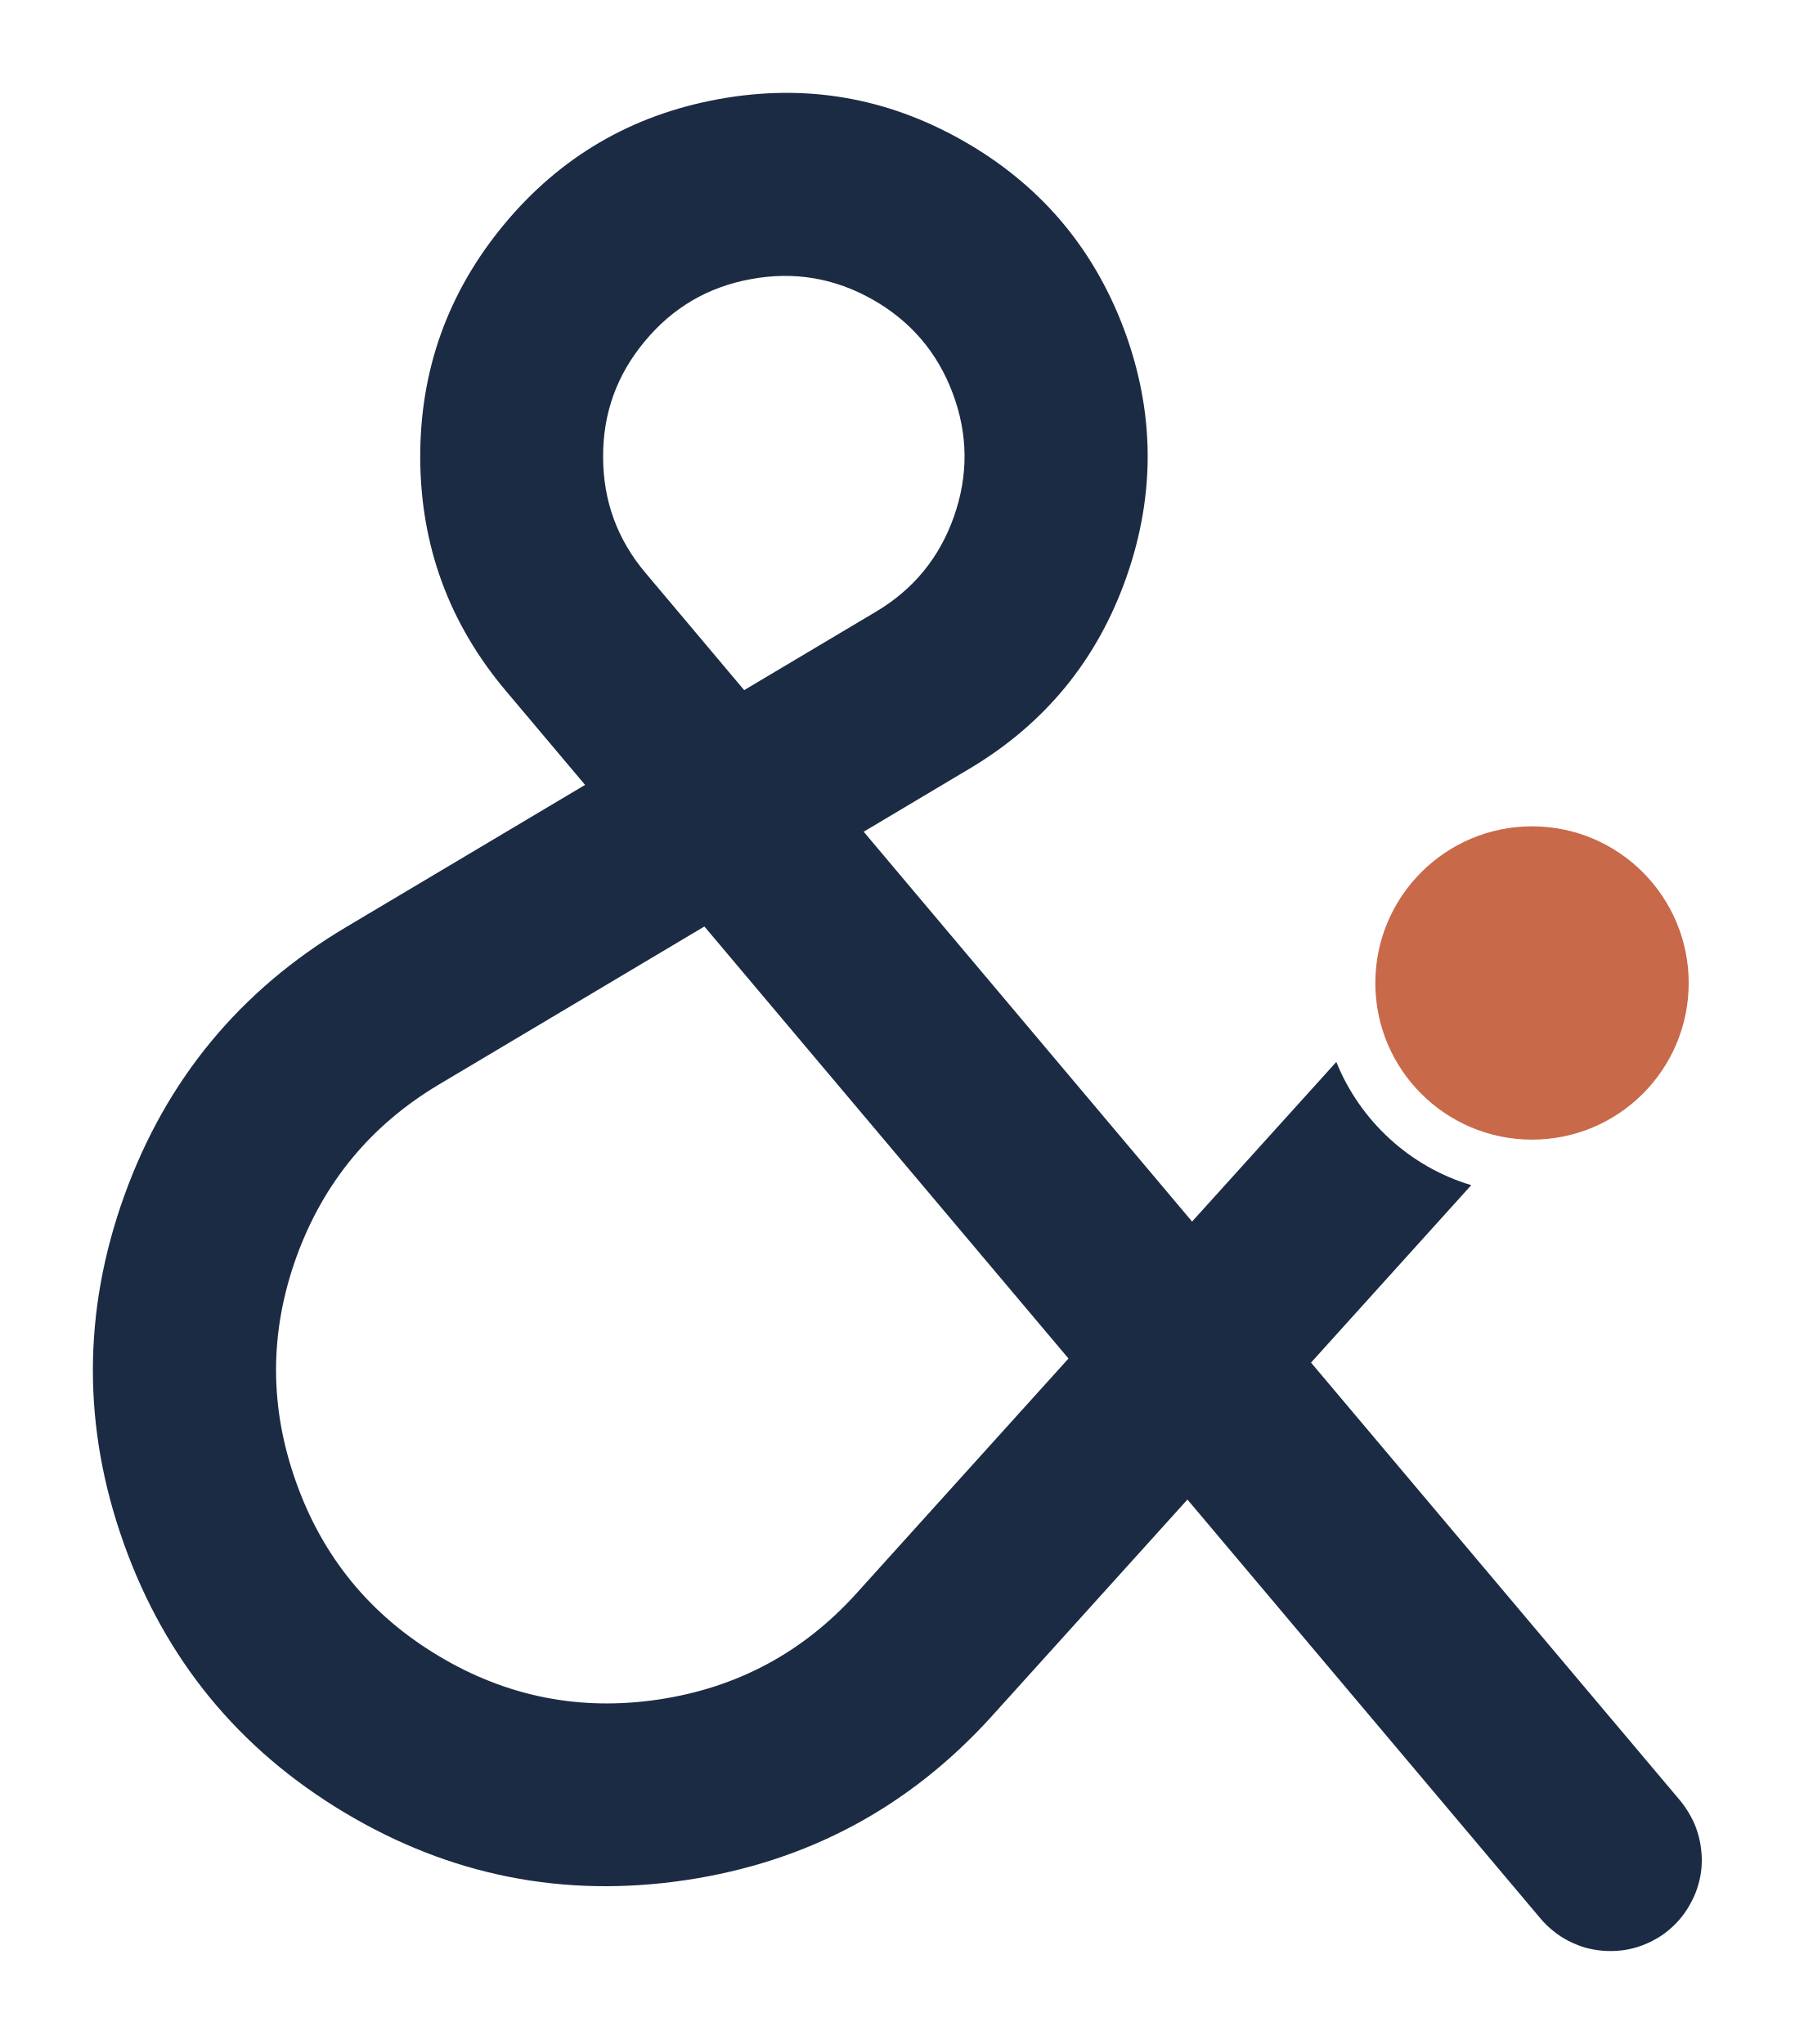
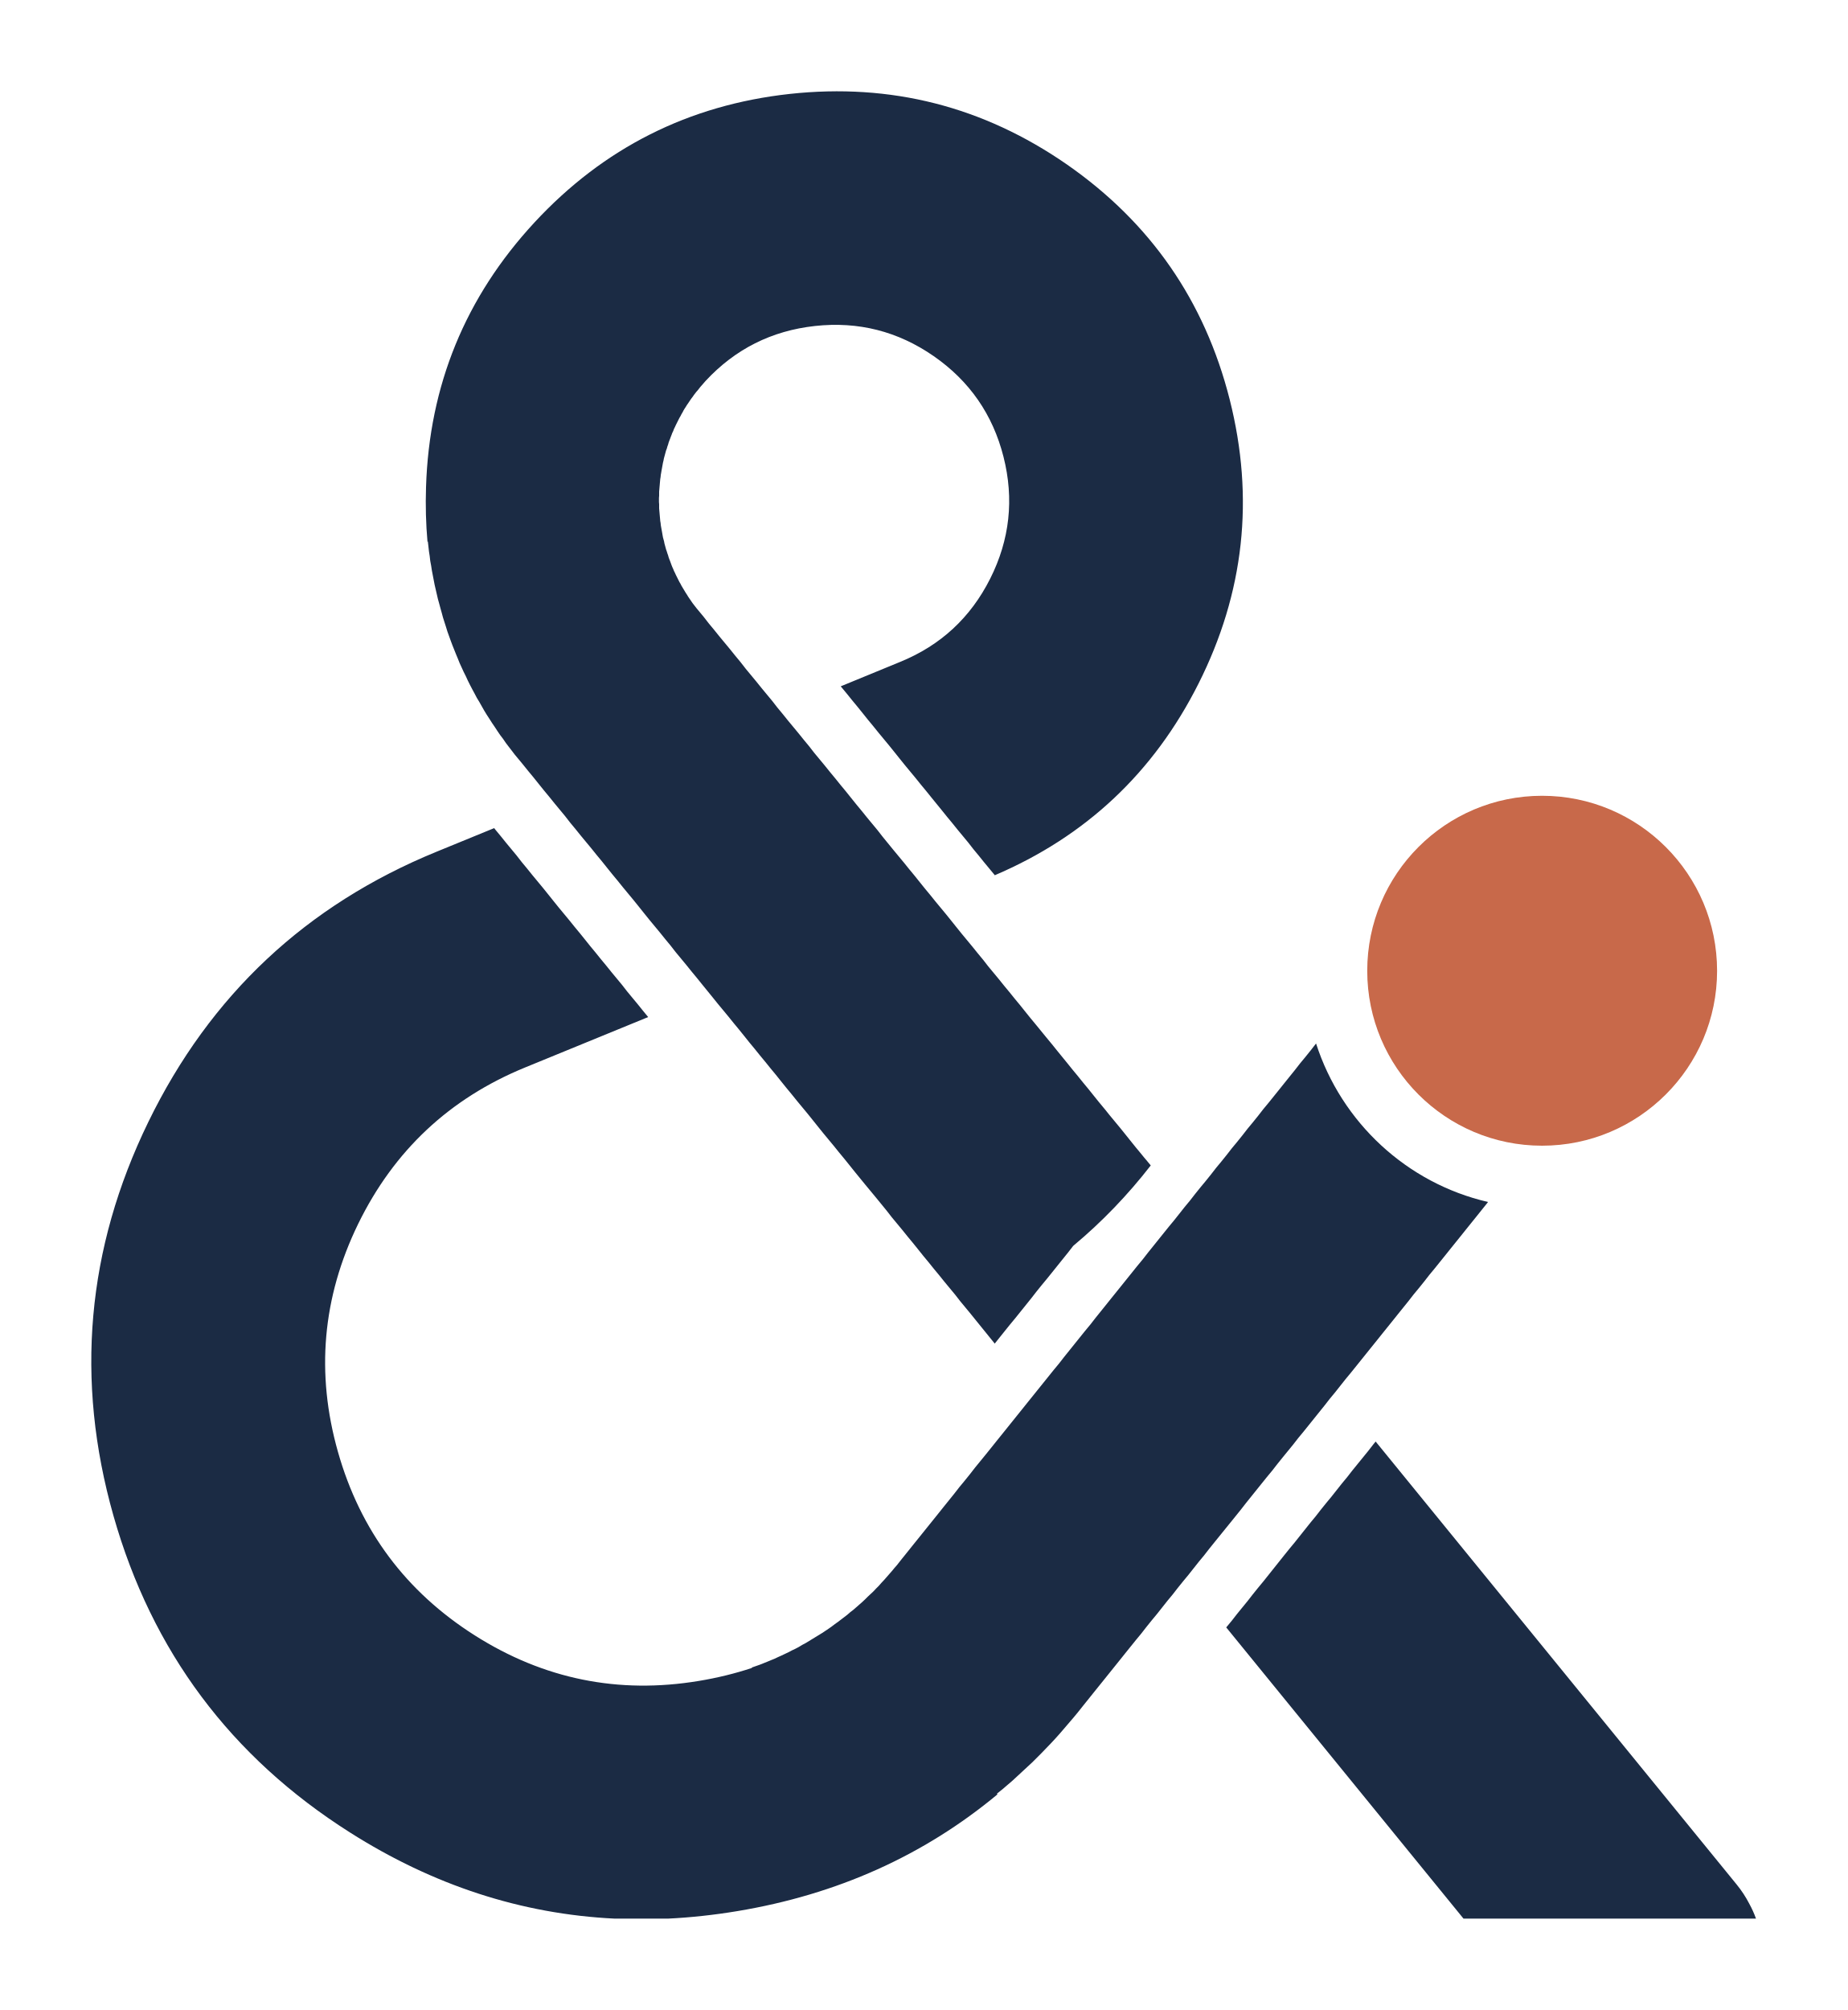
- <svg xmlns="http://www.w3.org/2000/svg" viewBox="-5.00 -5.00 96.57 110.00" role="img" aria-label="Coleira &amp; Passaporte">
-   <path fill="#1B2B44" d="M77.89 98.25 58.89 75.7 48.39 87.33Q41.73 94.71 31.9 96.18Q22.06 97.65 13.53 92.54Q5 87.43 1.66 78.06Q-1.68 68.7 1.69 59.34Q5.06 49.99 13.61 44.9L26.48 37.24L22.21 32.17Q17.64 26.74 17.61 19.64Q17.59 12.55 22.12 7.08Q26.65 1.62 33.64 0.34Q40.62 -0.94 46.79 2.56Q52.97 6.06 55.47 12.7Q57.96 19.35 55.61 26.05Q53.26 32.74 47.16 36.37L41.47 39.76L59.14 60.74L66.9 52.15C68.18 55.32 70.85 57.79 74.16 58.78L65.54 68.33L85.41 91.91Q85.72 92.29 85.95 92.71Q86.19 93.13 86.33 93.59Q86.48 94.06 86.53 94.54Q86.59 95.02 86.55 95.5Q86.51 95.98 86.37 96.45Q86.24 96.91 86.01 97.34Q85.79 97.77 85.49 98.15Q85.19 98.53 84.82 98.84Q84.45 99.16 84.02 99.39Q83.6 99.62 83.14 99.77Q82.67 99.92 82.19 99.97Q81.71 100.02 81.23 99.98Q80.75 99.94 80.28 99.81Q79.82 99.67 79.39 99.45Q78.96 99.23 78.58 98.92Q78.2 98.62 77.89 98.25ZM52.49 68.11 32.9 44.86 18.64 53.35Q13.12 56.63 10.94 62.67Q8.77 68.71 10.93 74.76Q13.08 80.81 18.59 84.11Q24.09 87.41 30.44 86.46Q36.79 85.51 41.09 80.74ZM35.04 32.14 42.13 27.92Q45.16 26.12 46.33 22.79Q47.5 19.46 46.26 16.16Q45.02 12.86 41.95 11.12Q38.88 9.38 35.41 10.02Q31.94 10.65 29.69 13.37Q27.43 16.08 27.45 19.61Q27.46 23.14 29.73 25.83Z" />
-   <path fill="#C8694A" d="M85.86 47.9C85.86 52.56 82.09 56.33 77.43 56.33C72.78 56.33 69 52.56 69 47.9C69 43.25 72.78 39.47 77.43 39.47C82.09 39.47 85.86 43.25 85.86 47.9Z" />
+ <svg xmlns="http://www.w3.org/2000/svg" viewBox="-5.00 -5.00 101.12 110.00" role="img" aria-label="Coleira &amp; Passaporte">
+   <path fill="#1B2B44" d="M49.61 93.19Q43.55 98.23 35.35 99.59Q33.42 99.91 31.55 100H28.66Q21 99.63 14.15 95.28Q4.37 89.08 1.21 77.95Q-1.95 66.81 3.12 56.4Q8.19 45.99 18.9 41.61L22.05 40.32L22.12 40.41L22.41 40.76L22.7 41.12L22.99 41.47L23.28 41.82L23.56 42.18L23.85 42.53L24.14 42.89L24.43 43.24L24.72 43.59L25.01 43.95L25.29 44.3L25.58 44.66L25.87 45.01L26.16 45.36L26.45 45.72L26.74 46.07L27.03 46.43L27.31 46.78L27.6 47.13L27.89 47.49L28.18 47.84L28.47 48.2L28.76 48.55L29.05 48.9L29.33 49.26L29.62 49.61L29.91 49.96L30.2 50.32L30.48 50.66L23.74 53.42Q17.54 55.96 14.6 61.99Q11.67 68.01 13.5 74.46Q15.33 80.91 20.99 84.5Q26.65 88.09 33.26 86.99Q34.77 86.74 36.16 86.28L36.15 86.26L36.2 86.24L36.4 86.17L36.6 86.1L36.8 86.02L37 85.94L37.19 85.86L37.39 85.78L37.58 85.69L37.78 85.6L37.97 85.51L38.16 85.42L38.35 85.32L38.54 85.23L38.73 85.13L38.91 85.02L39.1 84.92L39.28 84.81L39.46 84.7L39.64 84.59L39.82 84.48L40 84.37L40.18 84.25L40.36 84.13L40.53 84.01L40.7 83.88L40.87 83.76L41.04 83.63L41.21 83.5L41.38 83.37L41.54 83.23L41.71 83.1L41.87 82.96L42.03 82.82L42.19 82.68L42.35 82.53L42.5 82.38L42.65 82.24L42.81 82.09L42.96 81.93L43.11 81.78L43.25 81.62L43.4 81.46L43.54 81.3L43.68 81.14L43.82 80.98L43.96 80.81L44.1 80.65L44.36 80.32L44.65 79.96L44.93 79.61L45.22 79.25L45.51 78.89L46.37 77.82L46.65 77.47L46.94 77.11L47.23 76.75L47.51 76.39L47.8 76.04L48.09 75.68L48.37 75.32L48.95 74.61L49.24 74.25L49.52 73.9L49.81 73.54L50.1 73.18L50.67 72.47L50.96 72.11L51.24 71.76L51.53 71.4L52.68 69.97L52.97 69.62L53.25 69.26L54.11 68.19L54.4 67.83L54.69 67.48L54.97 67.12L55.26 66.76L55.83 66.05L56.12 65.69L56.41 65.33L57.27 64.26L57.56 63.91L57.84 63.55L58.13 63.19L58.7 62.48L58.99 62.12L59.28 61.77L59.85 61.05L60.14 60.7L60.42 60.34L60.71 59.98L61 59.63L61.29 59.27L61.57 58.91L61.86 58.56L62.15 58.2L62.43 57.84L62.72 57.49L63.01 57.13L63.29 56.77L63.58 56.42L63.87 56.06L64.15 55.7L64.44 55.35L64.73 54.99L65.02 54.63L65.3 54.28L65.59 53.92L65.88 53.56L66.16 53.2L66.45 52.85L66.74 52.49L67.02 52.13L67.04 52.11C68.43 56.42 72 59.75 76.45 60.78L76.4 60.85L76.11 61.21L75.83 61.56L75.54 61.92L75.25 62.28L74.97 62.63L74.68 62.99L74.39 63.35L74.11 63.7L73.82 64.06L73.53 64.42L73.24 64.77L72.96 65.13L72.67 65.49L72.38 65.84L72.1 66.2L71.81 66.56L71.52 66.92L71.24 67.27L70.95 67.63L70.66 67.99L70.38 68.34L70.09 68.7L69.23 69.77L68.94 70.13L68.65 70.48L68.08 71.2L67.79 71.55L67.51 71.91L67.22 72.27L66.36 73.34L66.07 73.69L65.79 74.05L65.21 74.76L64.92 75.12L64.64 75.48L64.35 75.83L64.06 76.19L63.2 77.26L62.92 77.62L62.63 77.98L61.48 79.4L61.19 79.76L60.91 80.12L60.62 80.47L60.05 81.19L59.76 81.54L59.47 81.9L59.19 82.26L58.9 82.61L58.33 83.33L58.04 83.68L57.75 84.04L57.47 84.4L57.18 84.75L56.89 85.11L56.6 85.47L56.32 85.82L55.46 86.89L55.17 87.25L54.88 87.61L54.6 87.96L54.31 88.32L54 88.71L53.76 89L53.52 89.28L53.28 89.56L53.04 89.84L52.79 90.12L52.54 90.39L52.28 90.66L52.02 90.93L51.76 91.19L51.5 91.45L51.23 91.7L50.96 91.95L50.69 92.2L50.42 92.45L50.14 92.69L49.86 92.93L49.57 93.16L49.56 93.17Q49.58 93.18 49.61 93.19ZM18.4 24.65Q18.27 23.18 18.32 21.66Q18.58 13.31 24.25 7.18Q29.93 1.05 38.23 0.14Q46.53 -0.76 53.4 4Q60.26 8.77 62.31 16.86Q64.36 24.96 60.6 32.42Q56.93 39.71 49.45 42.9L49.44 42.88L49.15 42.53L48.86 42.18L48.57 41.82L48.28 41.47L48 41.11L47.71 40.76L47.42 40.41L47.13 40.05L46.84 39.7L46.55 39.34L45.98 38.64L45.69 38.28L45.4 37.93L45.11 37.57L44.82 37.22L44.53 36.87L44.24 36.51L43.96 36.16L43.67 35.8L43.38 35.45L43.09 35.1L42.8 34.74L42.51 34.39L42.23 34.04L41.94 33.68L41.65 33.33L41.36 32.97L41.07 32.62L41.02 32.56L44.28 31.22Q47.59 29.87 49.2 26.67Q50.81 23.47 49.93 20Q49.05 16.53 46.11 14.49Q43.17 12.45 39.61 12.84Q36.05 13.23 33.62 15.85Q33.59 15.89 33.55 15.93L33.49 16L33.42 16.08L33.34 16.17L33.27 16.26L33.2 16.35L33.12 16.44L33.05 16.53L32.98 16.62L32.92 16.71L32.85 16.8L32.78 16.9L32.72 16.99L32.66 17.08L32.59 17.18L32.53 17.28L32.47 17.37L32.41 17.47L32.36 17.57L32.3 17.67L32.25 17.77L32.19 17.87L32.14 17.97L32.09 18.07L32.04 18.17L31.99 18.27L31.94 18.38L31.89 18.48L31.85 18.59L31.8 18.69L31.76 18.8L31.72 18.9L31.68 19.01L31.64 19.11L31.6 19.22L31.57 19.33L31.53 19.44L31.5 19.55L31.46 19.65L31.43 19.76L31.4 19.87L31.37 19.98L31.34 20.09L31.32 20.2L31.29 20.32L31.27 20.43L31.25 20.54L31.23 20.65L31.21 20.76L31.19 20.88L31.17 20.99L31.16 21.1L31.14 21.22L31.13 21.33L31.12 21.44L31.11 21.56L31.1 21.67L31.09 21.79L31.08 21.9L31.08 22.02L31.08 22.13L31.07 22.25L31.07 22.36L31.07 22.48L31.08 22.59L31.08 22.71L31.08 22.82L31.09 22.94L31.1 23.05L31.11 23.17L31.12 23.28L31.13 23.39L31.14 23.51L31.16 23.62L31.17 23.73L31.19 23.85L31.21 23.96L31.23 24.07L31.25 24.18L31.27 24.3L31.29 24.41L31.32 24.52L31.35 24.63L31.37 24.74L31.4 24.85L31.43 24.96L31.46 25.07L31.5 25.18L31.53 25.28L31.57 25.39L31.6 25.5L31.64 25.61L31.68 25.71L31.72 25.82L31.76 25.93L31.8 26.03L31.85 26.14L31.89 26.24L31.94 26.34L31.99 26.45L32.04 26.55L32.09 26.65L32.14 26.75L32.19 26.85L32.25 26.95L32.3 27.05L32.36 27.15L32.42 27.25L32.48 27.35L32.54 27.45L32.6 27.54L32.66 27.64L32.72 27.73L32.79 27.83L32.85 27.92L32.92 28.02L32.99 28.11L33.06 28.2L33.13 28.29L33.23 28.41L33.52 28.76L33.8 29.12L34.09 29.47L34.38 29.83L34.67 30.18L34.96 30.53L35.25 30.89L35.54 31.24L35.82 31.6L36.11 31.95L36.4 32.3L36.69 32.66L36.98 33.01L37.27 33.36L37.55 33.72L37.84 34.07L38.13 34.43L38.42 34.78L38.71 35.13L39 35.49L39.29 35.84L39.57 36.2L39.86 36.55L40.15 36.9L40.44 37.26L40.73 37.61L41.02 37.97L41.31 38.32L41.59 38.67L41.88 39.03L42.17 39.38L42.46 39.74L42.75 40.09L43.04 40.44L43.32 40.8L43.9 41.51L44.19 41.86L44.48 42.21L44.77 42.57L45.06 42.92L45.34 43.27L45.63 43.63L45.92 43.98L46.21 44.34L46.5 44.69L46.79 45.04L47.08 45.4L47.36 45.75L47.65 46.11L47.94 46.46L48.23 46.81L48.52 47.17L48.81 47.52L49.09 47.88L49.38 48.23L49.67 48.58L49.96 48.94L50.25 49.29L50.54 49.65L50.83 50L51.11 50.35L51.4 50.71L51.69 51.06L52.27 51.77L52.56 52.12L52.85 52.48L53.42 53.18L53.71 53.54L54 53.89L54.29 54.25L54.58 54.6L54.86 54.95L55.15 55.31L55.44 55.66L55.49 55.72L55.73 56.02L56.02 56.37L56.31 56.72L56.6 57.08L56.88 57.43L57.17 57.79L57.46 58.14L57.63 58.35L57.75 58.49L57.99 58.78C56.74 60.39 55.32 61.87 53.76 63.17L53.74 63.19L53.46 63.55L53.17 63.91L52.6 64.62L52.31 64.98L52.02 65.33L51.73 65.69L51.45 66.05L50.59 67.12L50.3 67.47L50.01 67.83L49.45 68.53L48.09 66.85L47.85 66.56L47.56 66.21L47.28 65.85L46.99 65.5L46.7 65.15L46.41 64.79L46.12 64.44L45.83 64.08L45.59 63.79L45.54 63.73L45.26 63.38L44.97 63.02L44.68 62.67L44.39 62.31L44.1 61.96L43.81 61.61L43.53 61.25L42.95 60.54L42.66 60.19L42.37 59.84L41.79 59.13L41.51 58.78L41.22 58.42L40.93 58.07L40.64 57.71L40.35 57.36L40.06 57.01L39.77 56.65L39.49 56.3L39.2 55.94L38.91 55.59L38.62 55.24L38.33 54.88L38.04 54.53L37.75 54.17L37.47 53.82L37.18 53.47L36.89 53.11L36.6 52.76L36.31 52.4L36.02 52.05L35.74 51.7L35.45 51.34L35.16 50.99L34.87 50.63L34.58 50.28L34.29 49.93L34 49.57L33.43 48.87L33.14 48.51L32.85 48.16L32.56 47.8L32.27 47.45L31.98 47.1L31.7 46.74L31.41 46.39L31.12 46.03L30.83 45.68L30.54 45.33L30.25 44.97L29.97 44.62L29.68 44.26L29.39 43.91L29.1 43.56L28.81 43.2L28.52 42.85L28.23 42.49L27.95 42.14L27.66 41.79L27.37 41.43L27.08 41.08L26.79 40.73L26.5 40.37L26.21 40.02L25.93 39.66L25.64 39.31L25.35 38.96L25.06 38.6L24.77 38.25L24.48 37.89L24.2 37.54L23.91 37.19L23.62 36.83L23.33 36.48L23.18 36.3L23.02 36.09L22.85 35.87L22.69 35.66L22.54 35.44L22.38 35.23L22.23 35.01L22.08 34.78L21.93 34.56L21.79 34.34L21.64 34.11L21.5 33.88L21.37 33.65L21.24 33.42L21.1 33.19L20.98 32.96L20.85 32.72L20.73 32.49L20.61 32.25L20.5 32.01L20.38 31.77L20.27 31.53L20.16 31.29L20.06 31.04L19.96 30.8L19.86 30.55L19.76 30.3L19.67 30.06L19.58 29.81L19.49 29.56L19.41 29.3L19.33 29.05L19.25 28.8L19.18 28.54L19.11 28.29L19.04 28.03L18.97 27.78L18.91 27.52L18.85 27.26L18.79 27L18.74 26.74L18.69 26.48L18.64 26.22L18.6 25.96L18.55 25.69L18.52 25.43L18.48 25.17L18.45 24.9L18.42 24.64L18.42 24.63ZM91.12 100H75.11L62.12 84.06L62.14 84.04L62.43 83.69L62.71 83.33L63.29 82.62L63.57 82.26L63.86 81.9L64.15 81.55L65.29 80.12L65.58 79.76L65.87 79.41L66.73 78.33L67.02 77.98L67.3 77.62L67.59 77.26L67.88 76.91L68.45 76.19L68.74 75.84L69.02 75.48L69.89 74.41L70.17 74.05L70.3 73.89L90.06 98.13Q90.46 98.62 90.75 99.18Q90.97 99.58 91.12 100Z" />
+   <path fill="#C8694A" d="M88.99 48.13C88.99 53.41 84.7 57.7 79.41 57.7C74.12 57.7 69.84 53.41 69.84 48.13C69.84 42.84 74.12 38.55 79.41 38.55C84.7 38.55 88.99 42.84 88.99 48.13Z" />
</svg>
